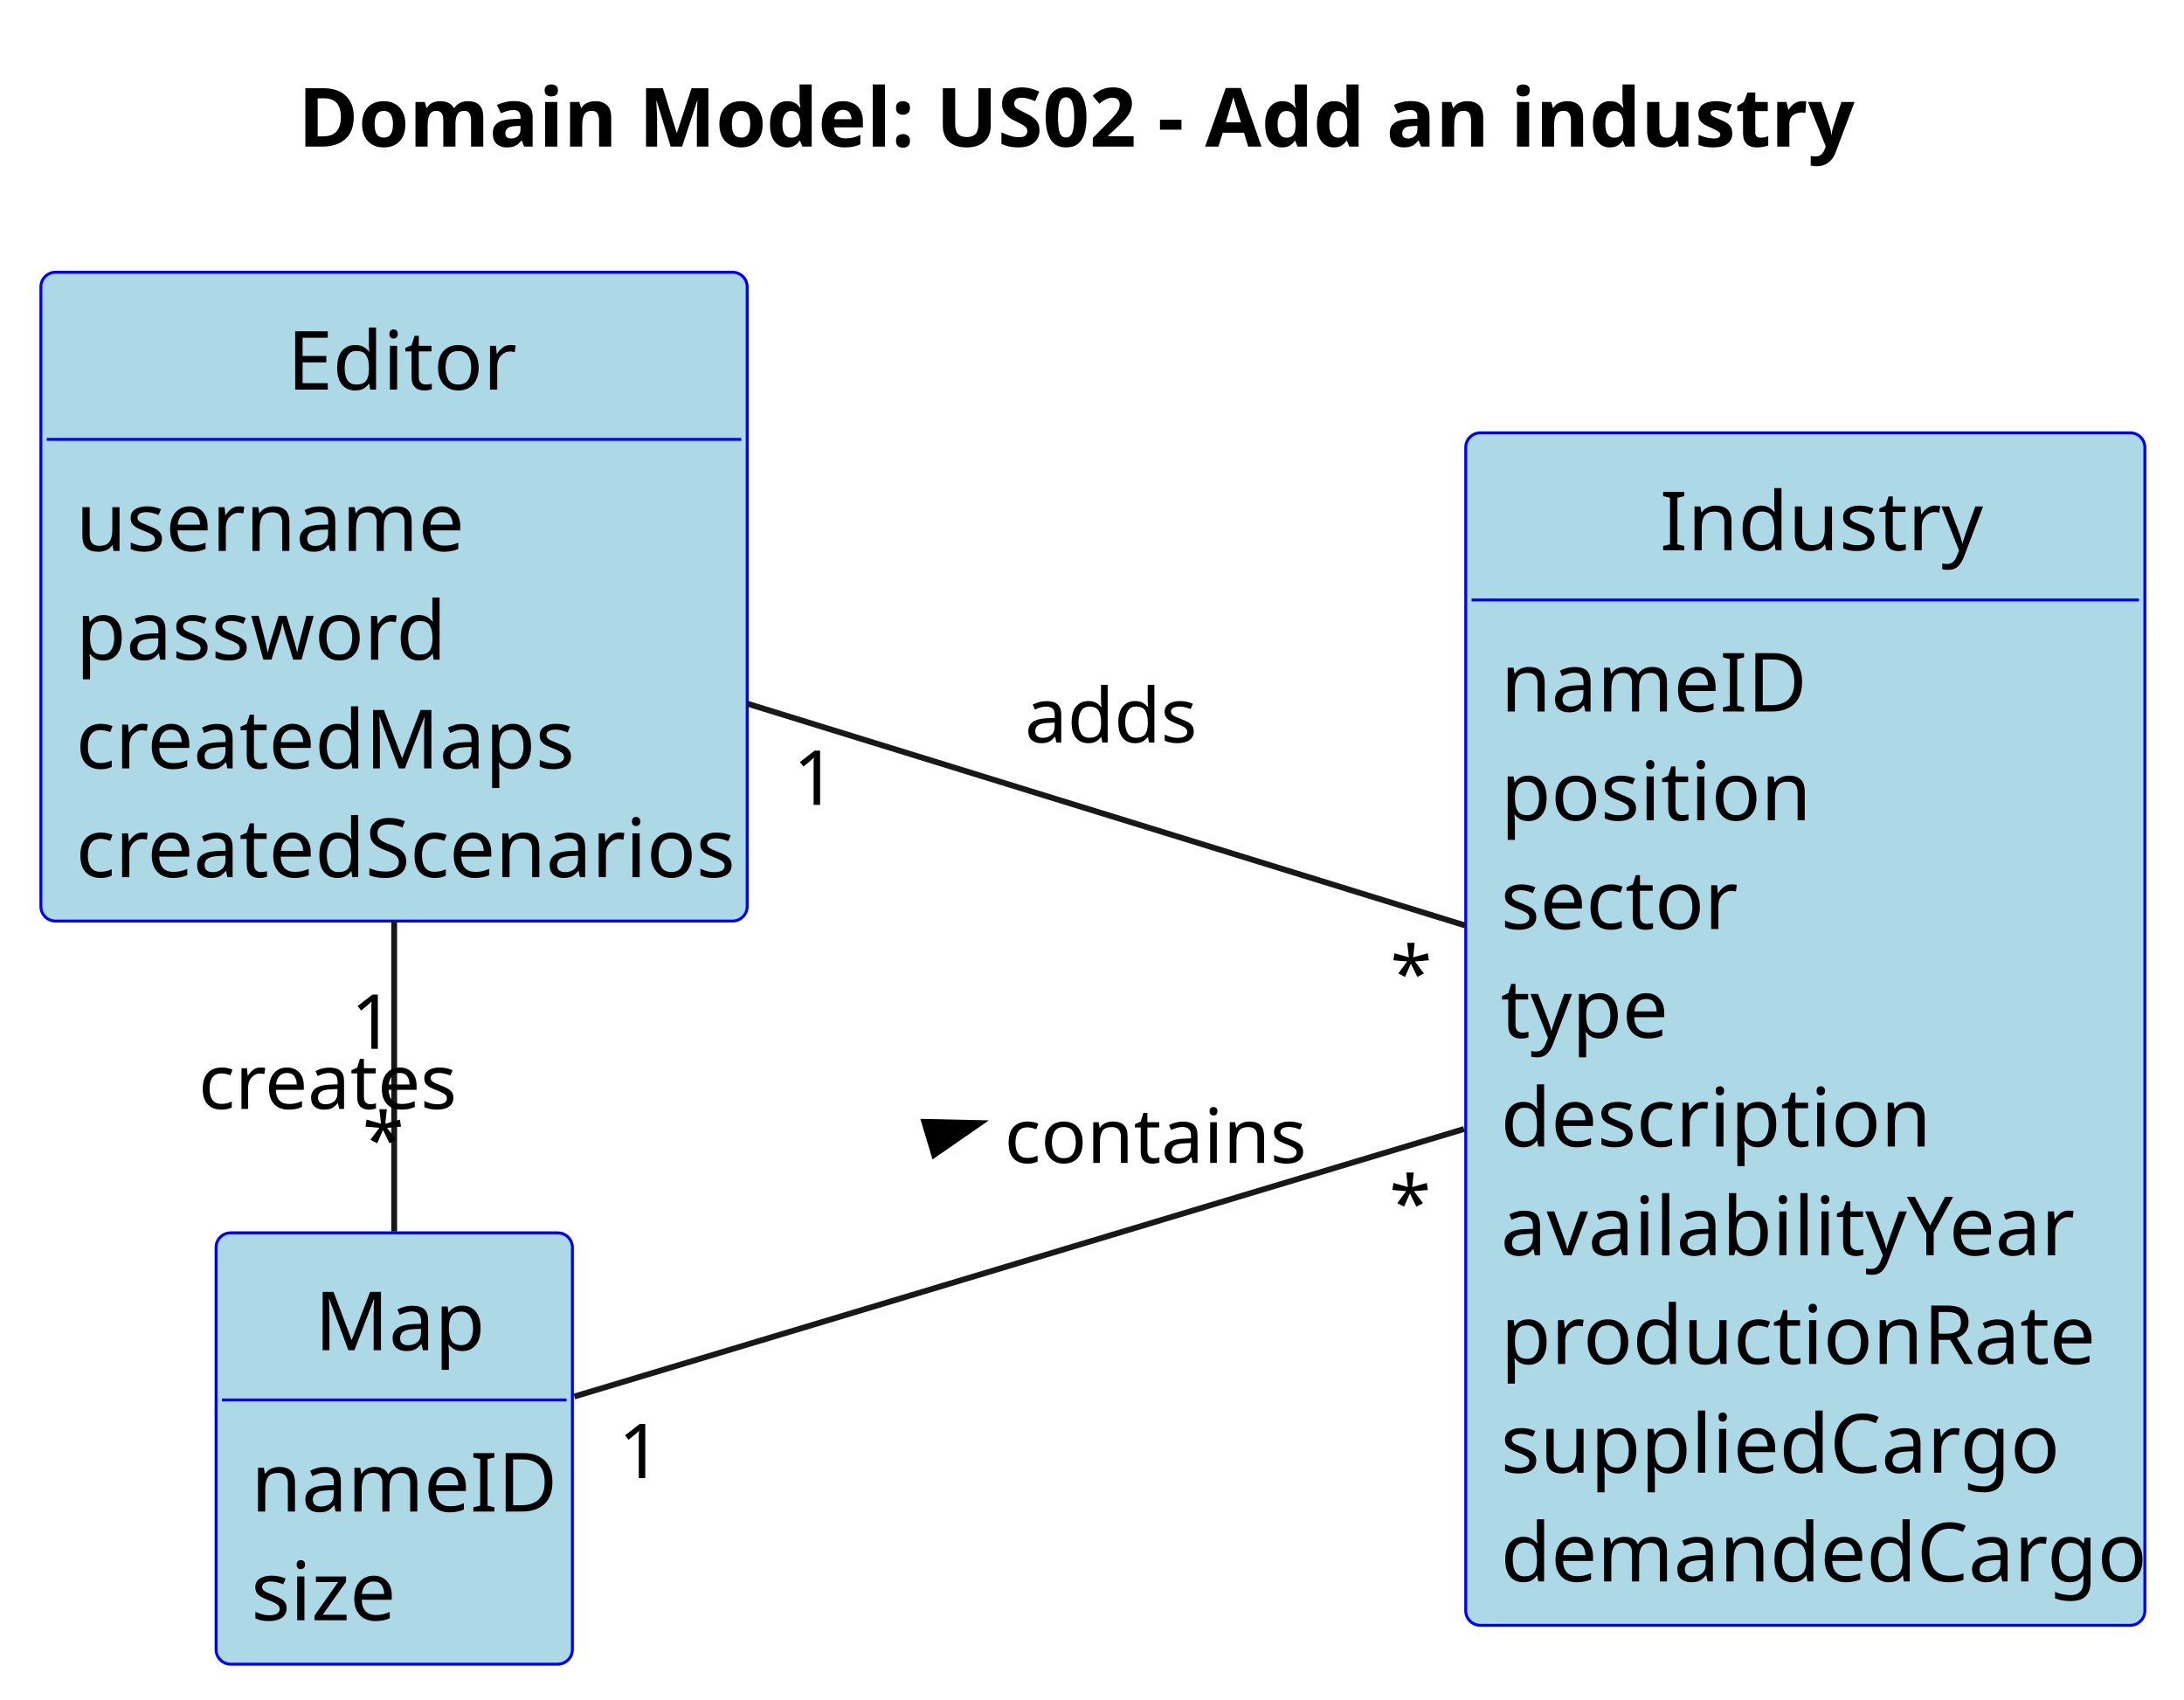
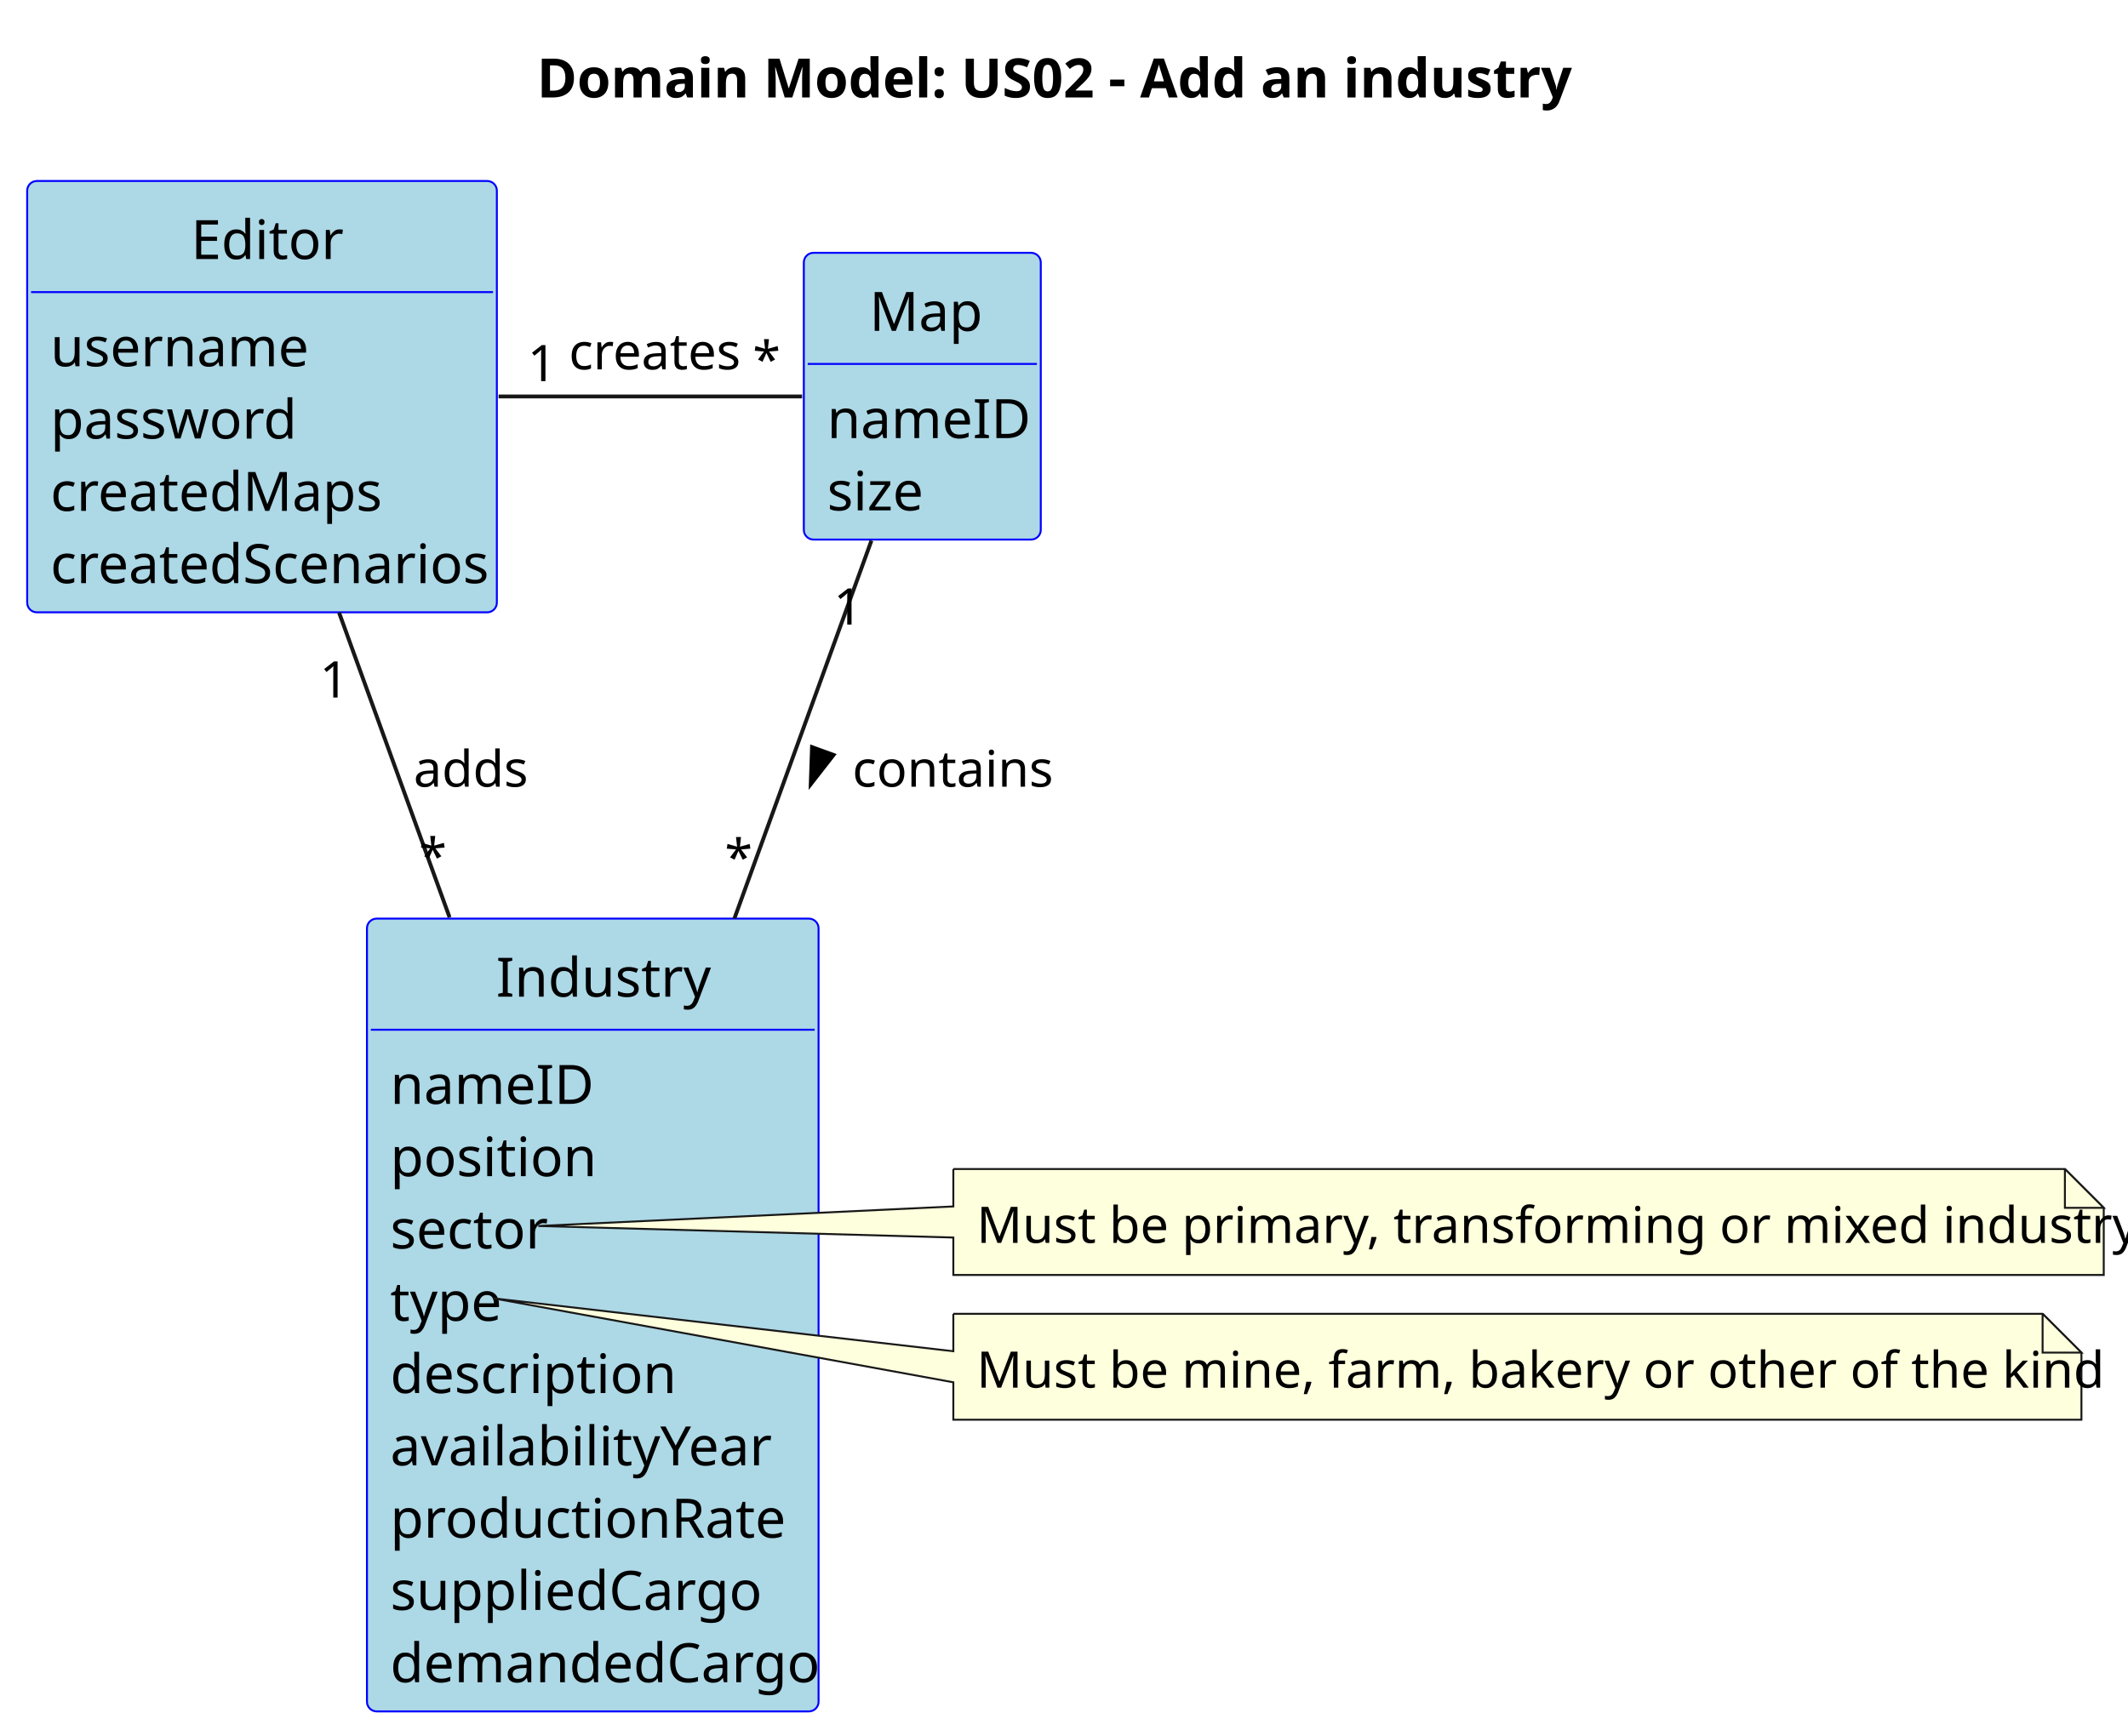
- <svg xmlns="http://www.w3.org/2000/svg" contentStyleType="text/css" height="291px" preserveAspectRatio="none" style="width:374px;height:291px;background:#FFFFFF;" version="1.1" viewBox="0 0 374 291" width="374px" zoomAndPan="magnify">
+ <svg xmlns="http://www.w3.org/2000/svg" contentStyleType="text/css" height="447px" preserveAspectRatio="none" style="width:548px;height:447px;background:#FFFFFF;" version="1.1" viewBox="0 0 548 447" width="548px" zoomAndPan="magnify">
  <defs />
  <g>
-     <text fill="#000000" font-family="sans-serif" font-size="14" font-weight="bold" lengthAdjust="spacing" textLength="258.241" x="51.027" y="25.107">Domain Model: US02 - Add an industry</text>
+     <text fill="#000000" font-family="sans-serif" font-size="14" font-weight="bold" lengthAdjust="spacing" textLength="258.241" x="138.256" y="25.107">Domain Model: US02 - Add an industry</text>
    <g id="elem_Editor">
      <rect codeLine="18" fill="#ADD8E6" height="111.106" id="Editor" rx="2.5" ry="2.5" style="stroke:#0000FF;stroke-width:0.5;" width="120.951" x="7" y="46.621" />
      <text fill="#000000" font-family="sans-serif" font-size="14" lengthAdjust="spacing" textLength="36.572" x="49.19" y="66.728">Editor</text>
      <line style="stroke:#0000FF;stroke-width:0.5;" x1="8" x2="126.951" y1="75.242" y2="75.242" />
      <text fill="#000000" font-family="sans-serif" font-size="14" lengthAdjust="spacing" textLength="62.255" x="13" y="94.35">username</text>
      <text fill="#000000" font-family="sans-serif" font-size="14" lengthAdjust="spacing" textLength="59.917" x="13" y="112.971">password</text>
      <text fill="#000000" font-family="sans-serif" font-size="14" lengthAdjust="spacing" textLength="80.931" x="13" y="131.592">createdMaps</text>
      <text fill="#000000" font-family="sans-serif" font-size="14" lengthAdjust="spacing" textLength="108.951" x="13" y="150.213">createdScenarios</text>
    </g>
    <g id="elem_Map">
-       <rect codeLine="25" fill="#ADD8E6" height="73.863" id="Map" rx="2.5" ry="2.5" style="stroke:#0000FF;stroke-width:0.5;" width="61.02" x="37" y="211.121" />
-       <text fill="#000000" font-family="sans-serif" font-size="14" lengthAdjust="spacing" textLength="27.234" x="53.893" y="231.228">Map</text>
-       <line style="stroke:#0000FF;stroke-width:0.5;" x1="38" x2="97.02" y1="239.742" y2="239.742" />
-       <text fill="#000000" font-family="sans-serif" font-size="14" lengthAdjust="spacing" textLength="49.02" x="43" y="258.85">nameID</text>
-       <text fill="#000000" font-family="sans-serif" font-size="14" lengthAdjust="spacing" textLength="24.896" x="43" y="277.471">size</text>
+       <rect codeLine="25" fill="#ADD8E6" height="73.863" id="Map" rx="2.5" ry="2.5" style="stroke:#0000FF;stroke-width:0.5;" width="61.02" x="207" y="65.121" />
+       <text fill="#000000" font-family="sans-serif" font-size="14" lengthAdjust="spacing" textLength="27.234" x="223.893" y="85.228">Map</text>
+       <line style="stroke:#0000FF;stroke-width:0.5;" x1="208" x2="267.021" y1="93.742" y2="93.742" />
+       <text fill="#000000" font-family="sans-serif" font-size="14" lengthAdjust="spacing" textLength="49.02" x="213" y="112.85">nameID</text>
+       <text fill="#000000" font-family="sans-serif" font-size="14" lengthAdjust="spacing" textLength="24.896" x="213" y="131.471">size</text>
    </g>
    <g id="elem_Industry">
-       <rect codeLine="30" fill="#ADD8E6" height="204.211" id="Industry" rx="2.5" ry="2.5" style="stroke:#0000FF;stroke-width:0.5;" width="116.296" x="251" y="74.121" />
-       <text fill="#000000" font-family="sans-serif" font-size="14" lengthAdjust="spacing" textLength="49.8" x="284.248" y="94.228">Industry</text>
-       <line style="stroke:#0000FF;stroke-width:0.5;" x1="252" x2="366.296" y1="102.742" y2="102.742" />
-       <text fill="#000000" font-family="sans-serif" font-size="14" lengthAdjust="spacing" textLength="49.02" x="257" y="121.85">nameID</text>
-       <text fill="#000000" font-family="sans-serif" font-size="14" lengthAdjust="spacing" textLength="48.255" x="257" y="140.471">position</text>
-       <text fill="#000000" font-family="sans-serif" font-size="14" lengthAdjust="spacing" textLength="38.124" x="257" y="159.092">sector</text>
-       <text fill="#000000" font-family="sans-serif" font-size="14" lengthAdjust="spacing" textLength="26.462" x="257" y="177.713">type</text>
-       <text fill="#000000" font-family="sans-serif" font-size="14" lengthAdjust="spacing" textLength="67.703" x="257" y="196.334">description</text>
-       <text fill="#000000" font-family="sans-serif" font-size="14" lengthAdjust="spacing" textLength="94.158" x="257" y="214.955">availabilityYear</text>
-       <text fill="#000000" font-family="sans-serif" font-size="14" lengthAdjust="spacing" textLength="94.951" x="257" y="233.576">productionRate</text>
-       <text fill="#000000" font-family="sans-serif" font-size="14" lengthAdjust="spacing" textLength="90.282" x="257" y="252.197">suppliedCargo</text>
-       <text fill="#000000" font-family="sans-serif" font-size="14" lengthAdjust="spacing" textLength="104.296" x="257" y="270.818">demandedCargo</text>
+       <rect codeLine="30" fill="#ADD8E6" height="204.211" id="Industry" rx="2.5" ry="2.5" style="stroke:#0000FF;stroke-width:0.5;" width="116.296" x="94.5" y="236.621" />
+       <text fill="#000000" font-family="sans-serif" font-size="14" lengthAdjust="spacing" textLength="49.8" x="127.748" y="256.728">Industry</text>
+       <line style="stroke:#0000FF;stroke-width:0.5;" x1="95.5" x2="209.796" y1="265.242" y2="265.242" />
+       <text fill="#000000" font-family="sans-serif" font-size="14" lengthAdjust="spacing" textLength="49.02" x="100.5" y="284.35">nameID</text>
+       <text fill="#000000" font-family="sans-serif" font-size="14" lengthAdjust="spacing" textLength="48.255" x="100.5" y="302.971">position</text>
+       <text fill="#000000" font-family="sans-serif" font-size="14" lengthAdjust="spacing" textLength="38.124" x="100.5" y="321.592">sector</text>
+       <text fill="#000000" font-family="sans-serif" font-size="14" lengthAdjust="spacing" textLength="26.462" x="100.5" y="340.213">type</text>
+       <text fill="#000000" font-family="sans-serif" font-size="14" lengthAdjust="spacing" textLength="67.703" x="100.5" y="358.834">description</text>
+       <text fill="#000000" font-family="sans-serif" font-size="14" lengthAdjust="spacing" textLength="94.158" x="100.5" y="377.455">availabilityYear</text>
+       <text fill="#000000" font-family="sans-serif" font-size="14" lengthAdjust="spacing" textLength="94.951" x="100.5" y="396.076">productionRate</text>
+       <text fill="#000000" font-family="sans-serif" font-size="14" lengthAdjust="spacing" textLength="90.282" x="100.5" y="414.697">suppliedCargo</text>
+       <text fill="#000000" font-family="sans-serif" font-size="14" lengthAdjust="spacing" textLength="104.296" x="100.5" y="433.318">demandedCargo</text>
    </g>
+     <path d="M245.5,301.121 L245.5,310.767 L138.624,315.795 L245.5,318.767 L245.5,328.412 A0,0 0 0 0 245.5,328.412 L541.753,328.412 A0,0 0 0 0 541.753,328.412 L541.753,311.121 L531.753,301.121 L245.5,301.121 A0,0 0 0 0 245.5,301.121 " fill="#FEFFDD" style="stroke:#181818;stroke-width:0.5;" />
+     <path d="M531.753,301.121 L531.753,311.121 L541.753,311.121 L531.753,301.121 " fill="#FEFFDD" style="stroke:#181818;stroke-width:0.5;" />
+     <text fill="#000000" font-family="sans-serif" font-size="13" lengthAdjust="spacing" textLength="275.253" x="251.5" y="320.149">Must be primary, transforming or mixed industry</text>
+     <path d="M245.5,338.412 L245.5,348.058 L126.962,334.416 L245.5,356.058 L245.5,365.703 A0,0 0 0 0 245.5,365.703 L536.009,365.703 A0,0 0 0 0 536.009,365.703 L536.009,348.412 L526.009,338.412 L245.5,338.412 A0,0 0 0 0 245.5,338.412 " fill="#FEFFDD" style="stroke:#181818;stroke-width:0.5;" />
+     <path d="M526.009,338.412 L526.009,348.412 L536.009,348.412 L526.009,338.412 " fill="#FEFFDD" style="stroke:#181818;stroke-width:0.5;" />
+     <text fill="#000000" font-family="sans-serif" font-size="13" lengthAdjust="spacing" textLength="269.509" x="251.5" y="357.44">Must be mine, farm, bakery or other of the kind</text>
    <g id="link_Map_Industry">
-       <path codeLine="42" d="M98.35,239.151 C136.34,227.721 202.79,207.751 250.71,193.341 " fill="none" id="Map-Industry" style="stroke:#181818;stroke-width:1.0;" />
-       <polygon fill="#000000" points="167.788,192.327,158.28,192.117,159.972,197.746,167.788,192.327" style="stroke:#000000;stroke-width:1.0;" />
-       <text fill="#000000" font-family="sans-serif" font-size="13" lengthAdjust="spacing" textLength="48.42" x="172" y="199.149">contains</text>
-       <text fill="#000000" font-family="sans-serif" font-size="13" lengthAdjust="spacing" textLength="7.23" x="105.887" y="253.123">1</text>
-       <text fill="#000000" font-family="sans-serif" font-size="13" lengthAdjust="spacing" textLength="5.059" x="237.906" y="210.67">*</text>
+       <path codeLine="51" d="M224.41,139.251 C214.95,165.331 201.69,201.911 189.13,236.571 " fill="none" id="Map-Industry" style="stroke:#181818;stroke-width:1.0;" />
+       <polygon fill="#000000" points="208.796,201.967,214.642,194.465,209.116,192.462,208.796,201.967" style="stroke:#000000;stroke-width:1.0;" />
+       <text fill="#000000" font-family="sans-serif" font-size="13" lengthAdjust="spacing" textLength="48.42" x="219.5" y="202.649">contains</text>
+       <text fill="#000000" font-family="sans-serif" font-size="13" lengthAdjust="spacing" textLength="7.23" x="214.68" y="160.872">1</text>
+       <text fill="#000000" font-family="sans-serif" font-size="13" lengthAdjust="spacing" textLength="5.059" x="186.628" y="225.484">*</text>
    </g>
    <g id="link_Editor_Industry">
-       <path codeLine="43" d="M128.01,120.511 C165.55,132.111 213.78,147.011 250.86,158.471 " fill="none" id="Editor-Industry" style="stroke:#181818;stroke-width:1.0;" />
-       <text fill="#000000" font-family="sans-serif" font-size="13" lengthAdjust="spacing" textLength="28.19" x="175.5" y="127.149">adds</text>
-       <text fill="#000000" font-family="sans-serif" font-size="13" lengthAdjust="spacing" textLength="7.23" x="135.828" y="137.828">1</text>
-       <text fill="#000000" font-family="sans-serif" font-size="13" lengthAdjust="spacing" textLength="5.059" x="238.075" y="171.332">*</text>
+       <path codeLine="52" d="M87.32,157.801 C95.81,181.221 106,209.341 115.78,236.311 " fill="none" id="Editor-Industry" style="stroke:#181818;stroke-width:1.0;" />
+       <text fill="#000000" font-family="sans-serif" font-size="13" lengthAdjust="spacing" textLength="28.19" x="106.5" y="202.649">adds</text>
+       <text fill="#000000" font-family="sans-serif" font-size="13" lengthAdjust="spacing" textLength="7.23" x="82.326" y="179.663">1</text>
+       <text fill="#000000" font-family="sans-serif" font-size="13" lengthAdjust="spacing" textLength="5.059" x="107.891" y="225.205">*</text>
    </g>
    <g id="link_Editor_Map">
-       <path codeLine="44" d="M67.5,157.751 C67.5,175.531 67.5,194.761 67.5,210.901 " fill="none" id="Editor-Map" style="stroke:#181818;stroke-width:1.0;" />
-       <text fill="#000000" font-family="sans-serif" font-size="13" lengthAdjust="spacing" textLength="42.631" x="34" y="189.899">creates</text>
-       <text fill="#000000" font-family="sans-serif" font-size="13" lengthAdjust="spacing" textLength="7.23" x="60.09" y="179.607">1</text>
-       <text fill="#000000" font-family="sans-serif" font-size="13" lengthAdjust="spacing" textLength="5.059" x="62.058" y="199.824">*</text>
+       <path codeLine="53" d="M128.39,102.121 C154.88,102.121 184.77,102.121 206.56,102.121 " fill="none" id="Editor-Map" style="stroke:#181818;stroke-width:1.0;" />
+       <text fill="#000000" font-family="sans-serif" font-size="13" lengthAdjust="spacing" textLength="42.631" x="146.5" y="95.149">creates</text>
+       <text fill="#000000" font-family="sans-serif" font-size="13" lengthAdjust="spacing" textLength="7.23" x="135.851" y="98.177">1</text>
+       <text fill="#000000" font-family="sans-serif" font-size="13" lengthAdjust="spacing" textLength="5.059" x="193.832" y="97.233">*</text>
    </g>
  </g>
</svg>
